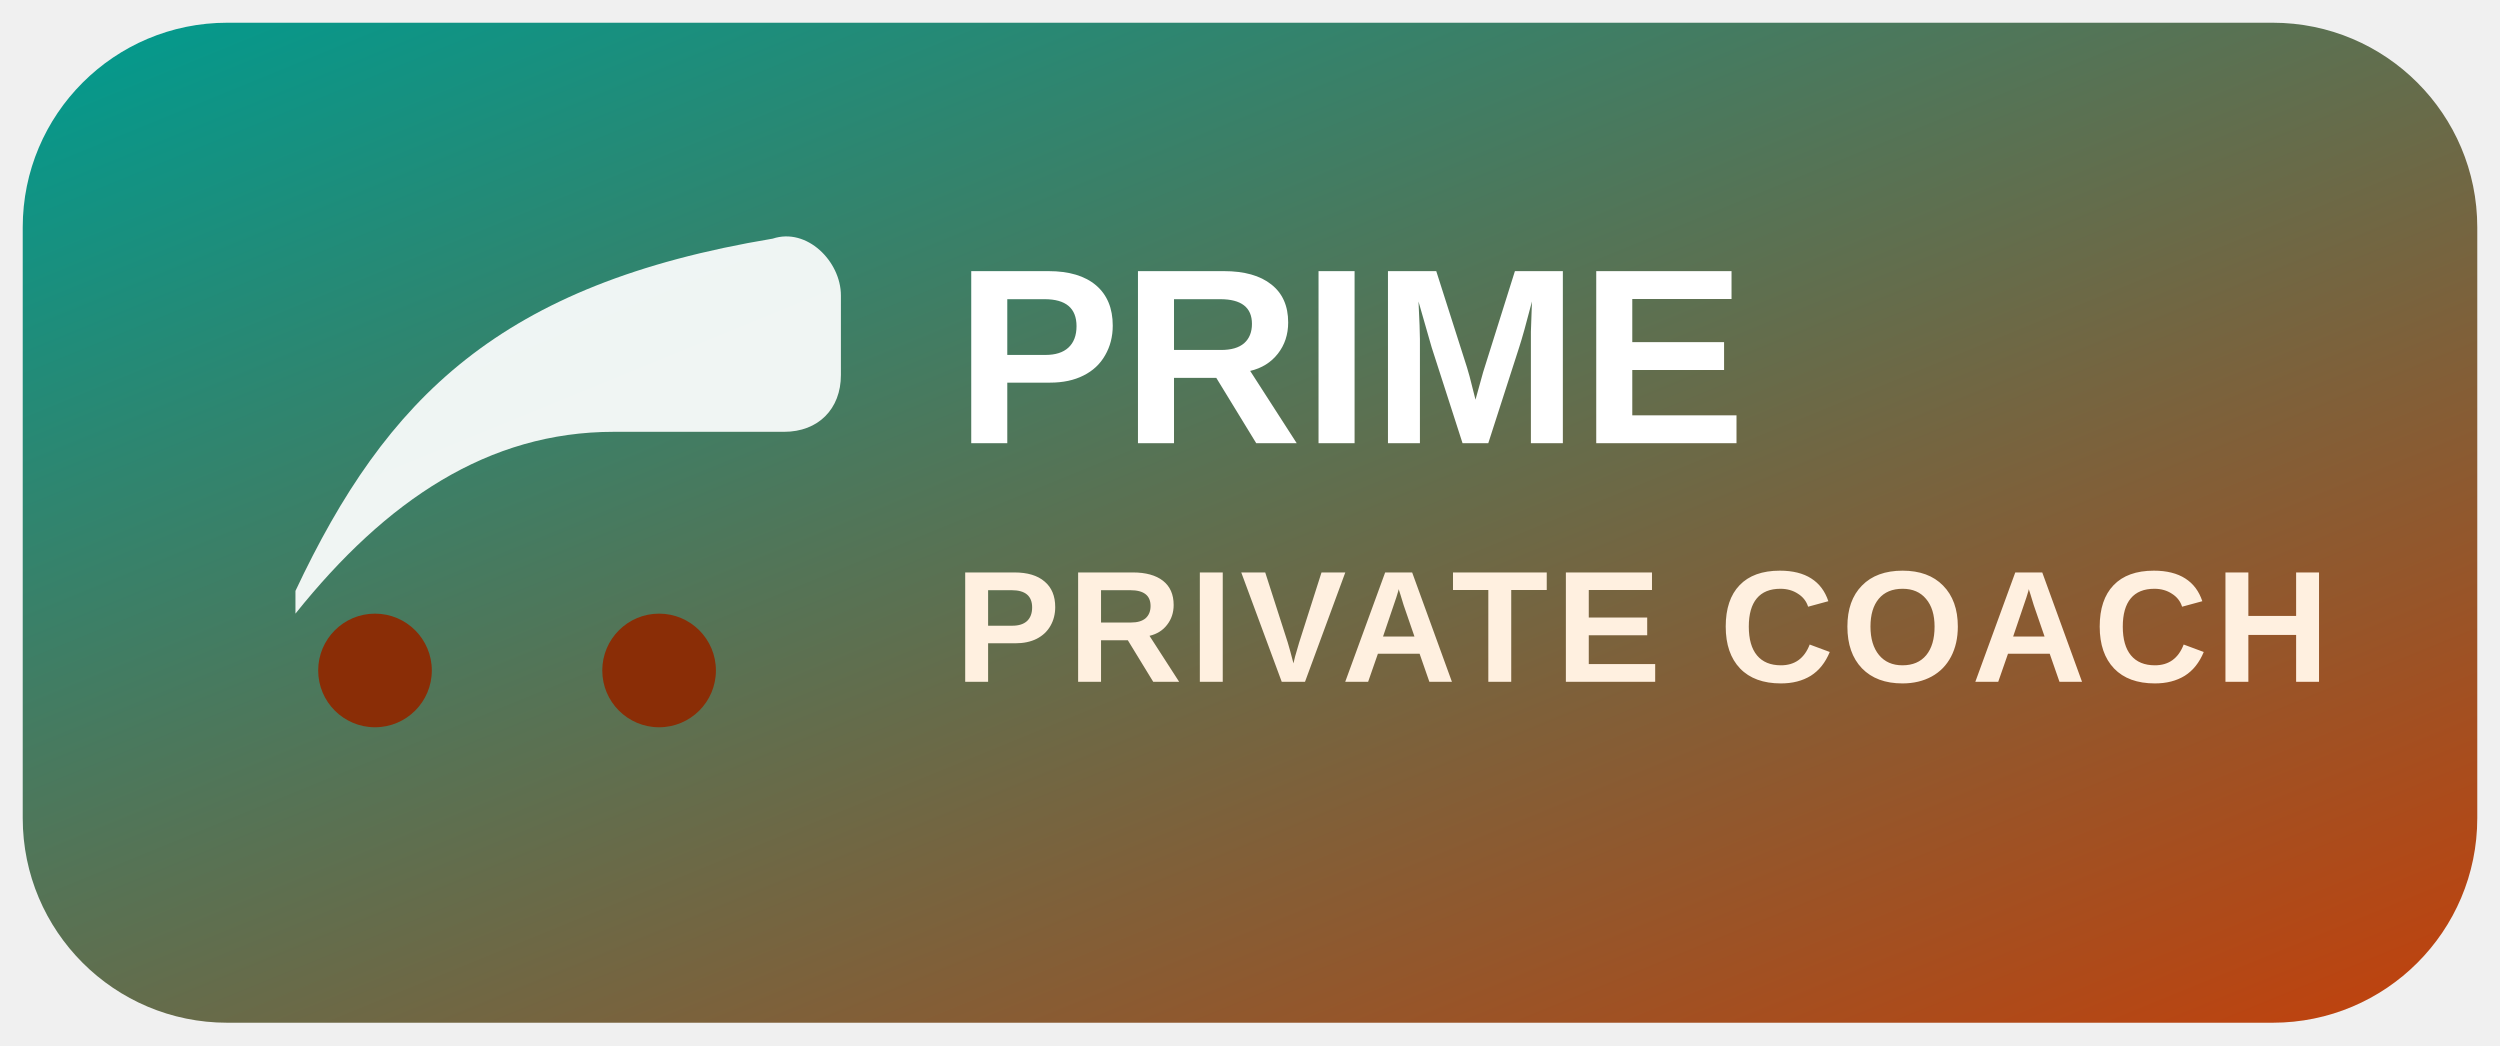
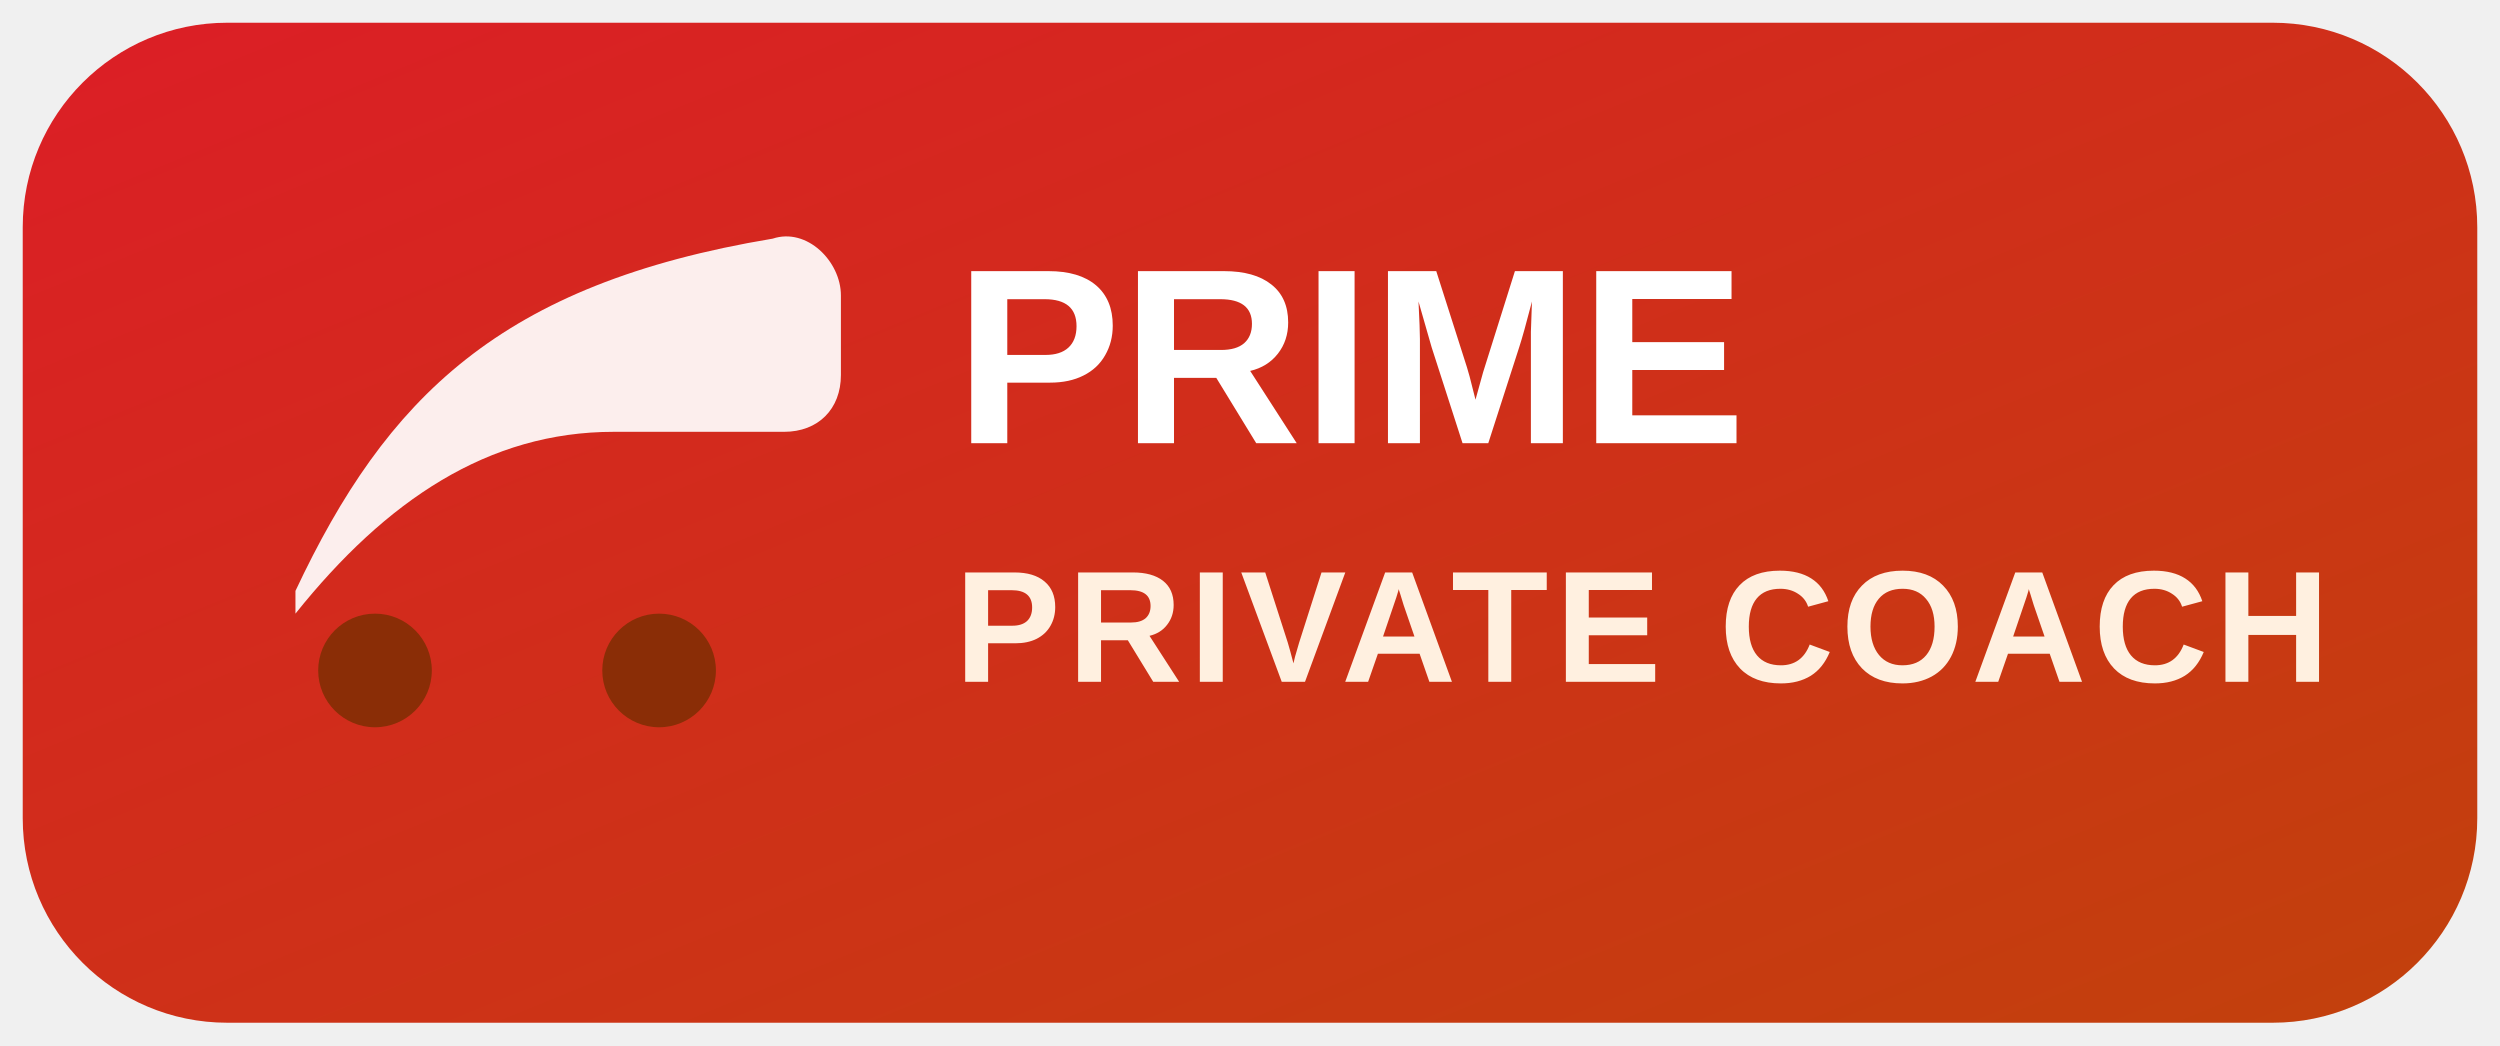
<svg xmlns="http://www.w3.org/2000/svg" width="220" height="92" viewBox="0 0 220 92" role="img" aria-labelledby="title desc">
  <defs>
    <linearGradient id="primeGrad" x1="0" y1="0" x2="1" y2="1">
-       <stop offset="0%" stop-color="#009b8f" />
+       <stop offset="0%" stop-color="#dc1e26" />
      <stop offset="100%" stop-color="#c2410c" />
    </linearGradient>
  </defs>
  <rect x="2" y="2" width="216" height="88" rx="18" fill="url(#primeGrad)" />
  <path d="M26 52c8-17 18-27 42-31 3-1 6 2 6 5v7c0 3-2 5-5 5h-15c-11 0-20 6-28 16h0z" fill="#fff" opacity="0.92" />
  <circle cx="33" cy="59" r="5" fill="#8a2d06" />
  <circle cx="58" cy="59" r="5" fill="#8a2d06" />
  <text x="84" y="39" font-family="Segoe UI, Arial, sans-serif" font-size="22" font-weight="800" fill="#ffffff">PRIME</text>
  <text x="84" y="60" font-family="Segoe UI, Arial, sans-serif" font-size="14" font-weight="600" fill="#fff0e0" letter-spacing="0.6">PRIVATE COACH</text>
</svg>
